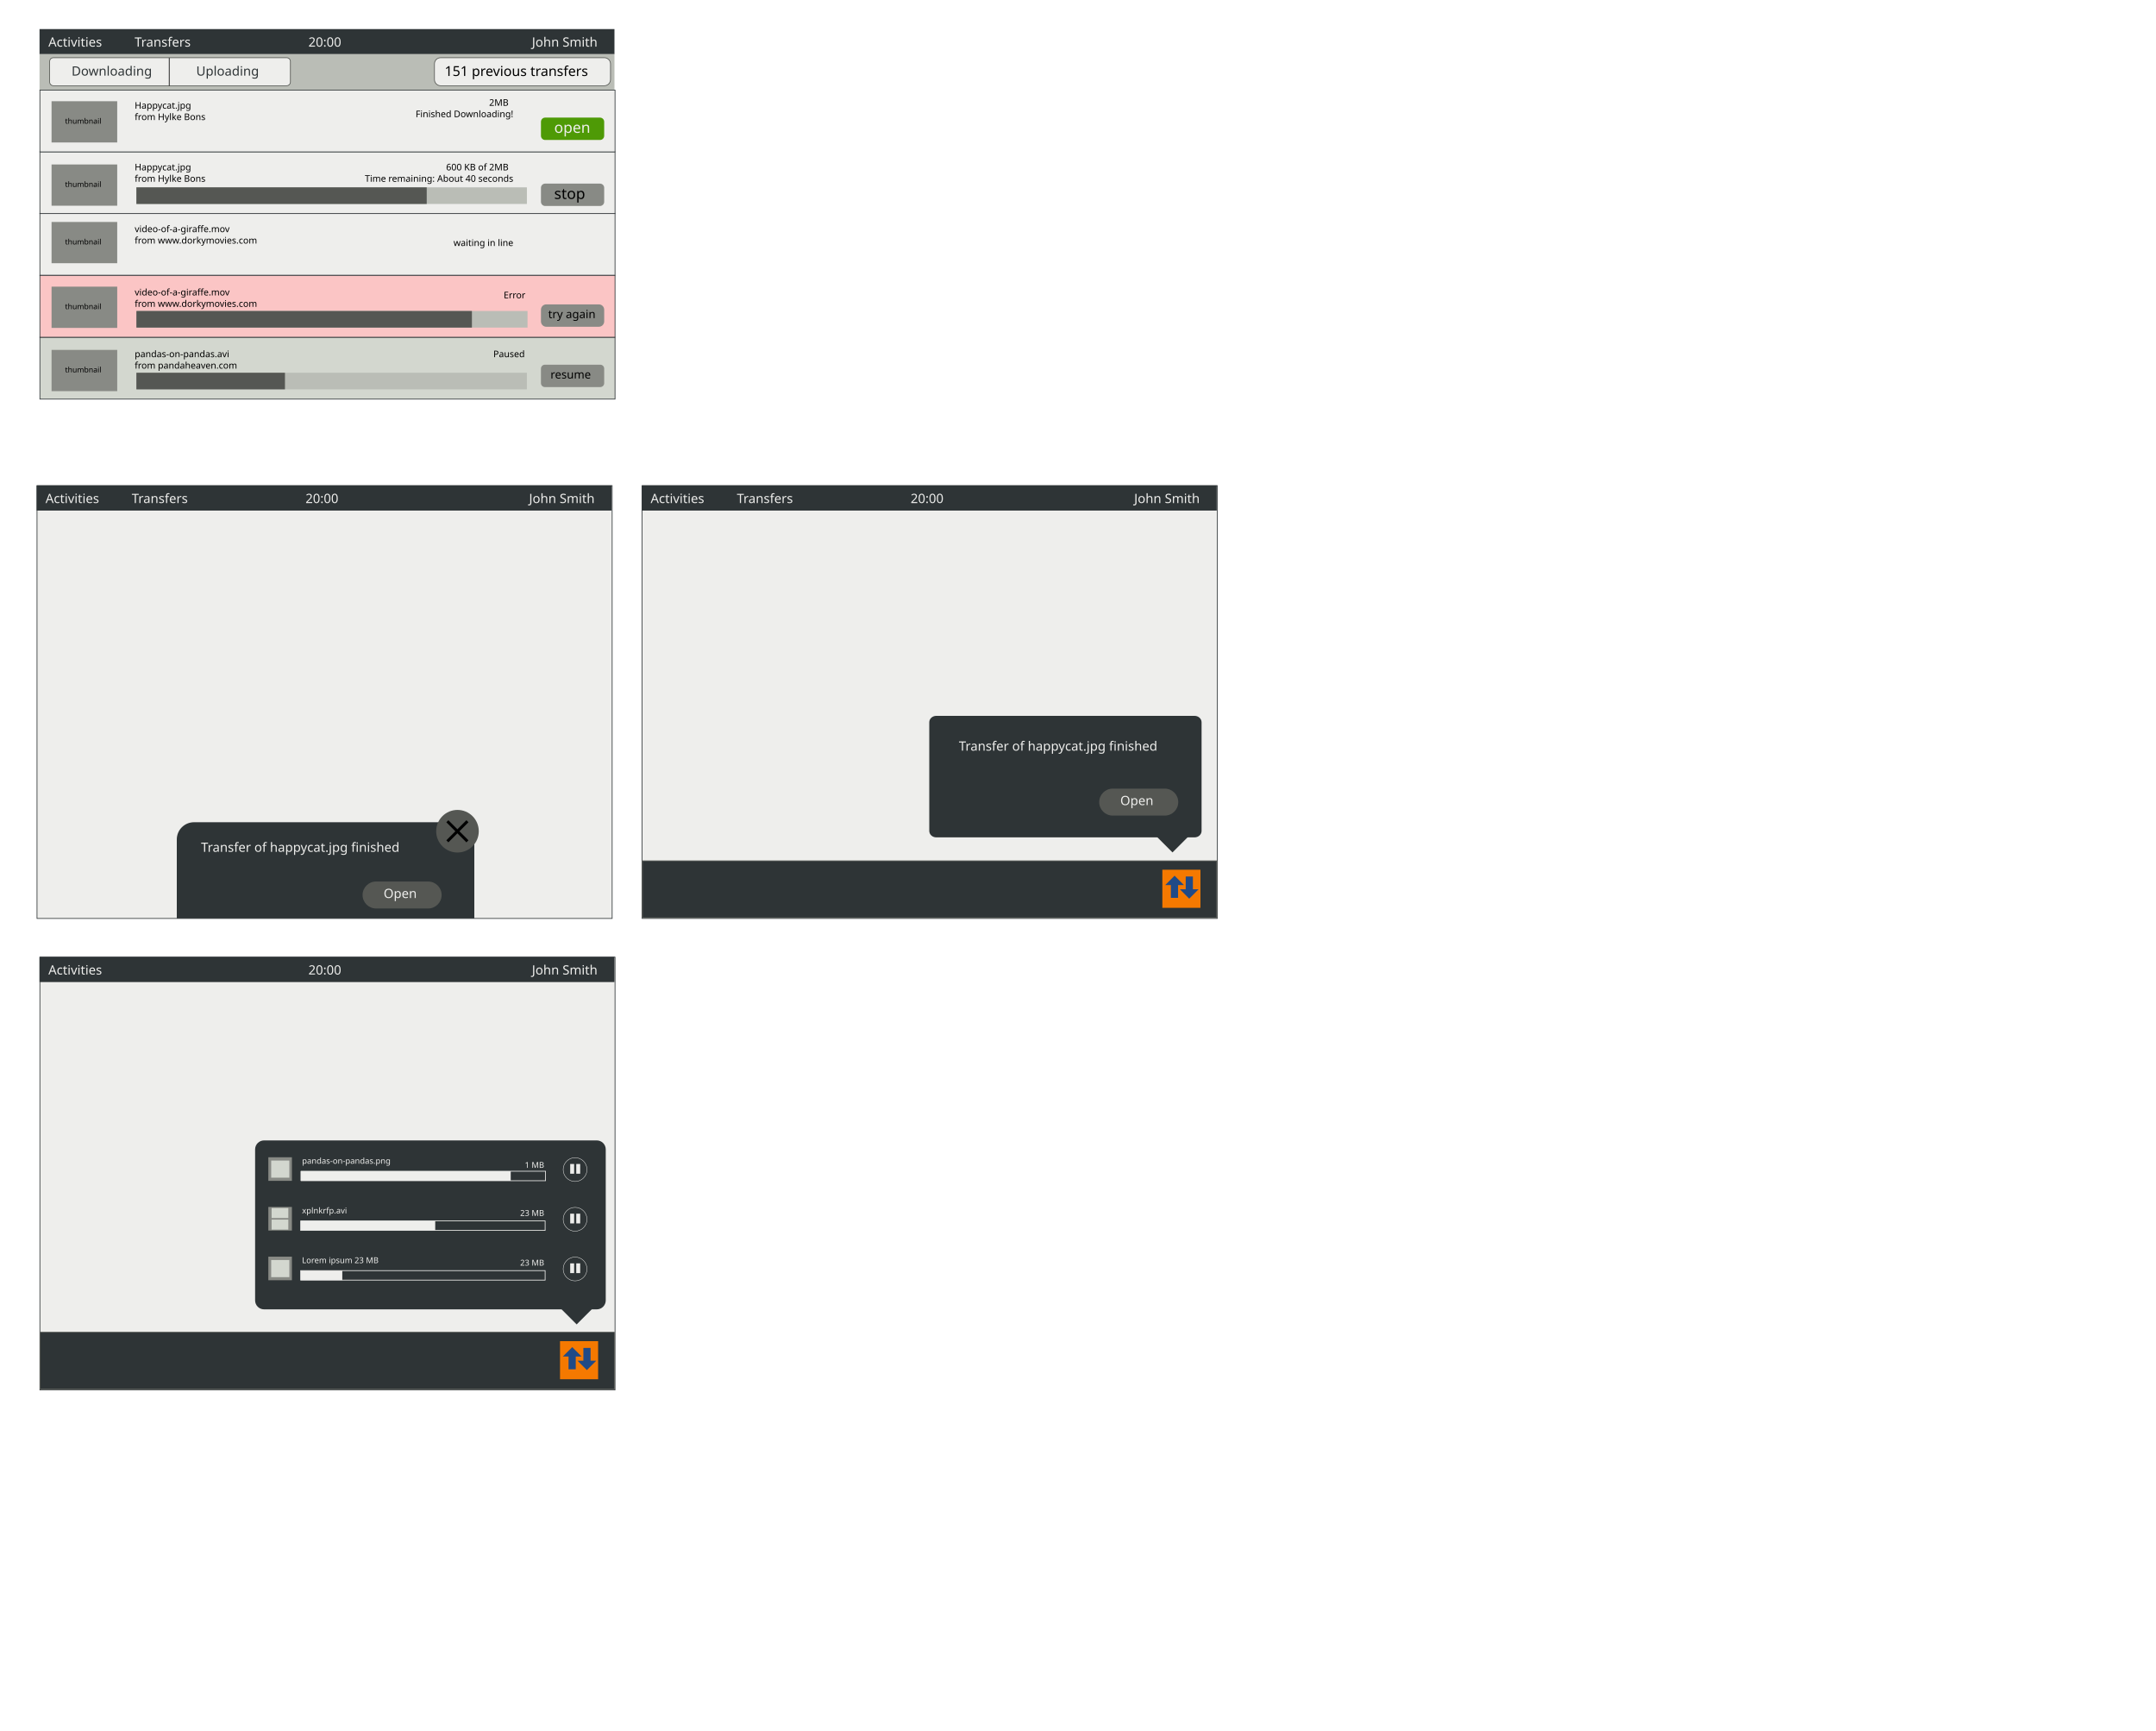
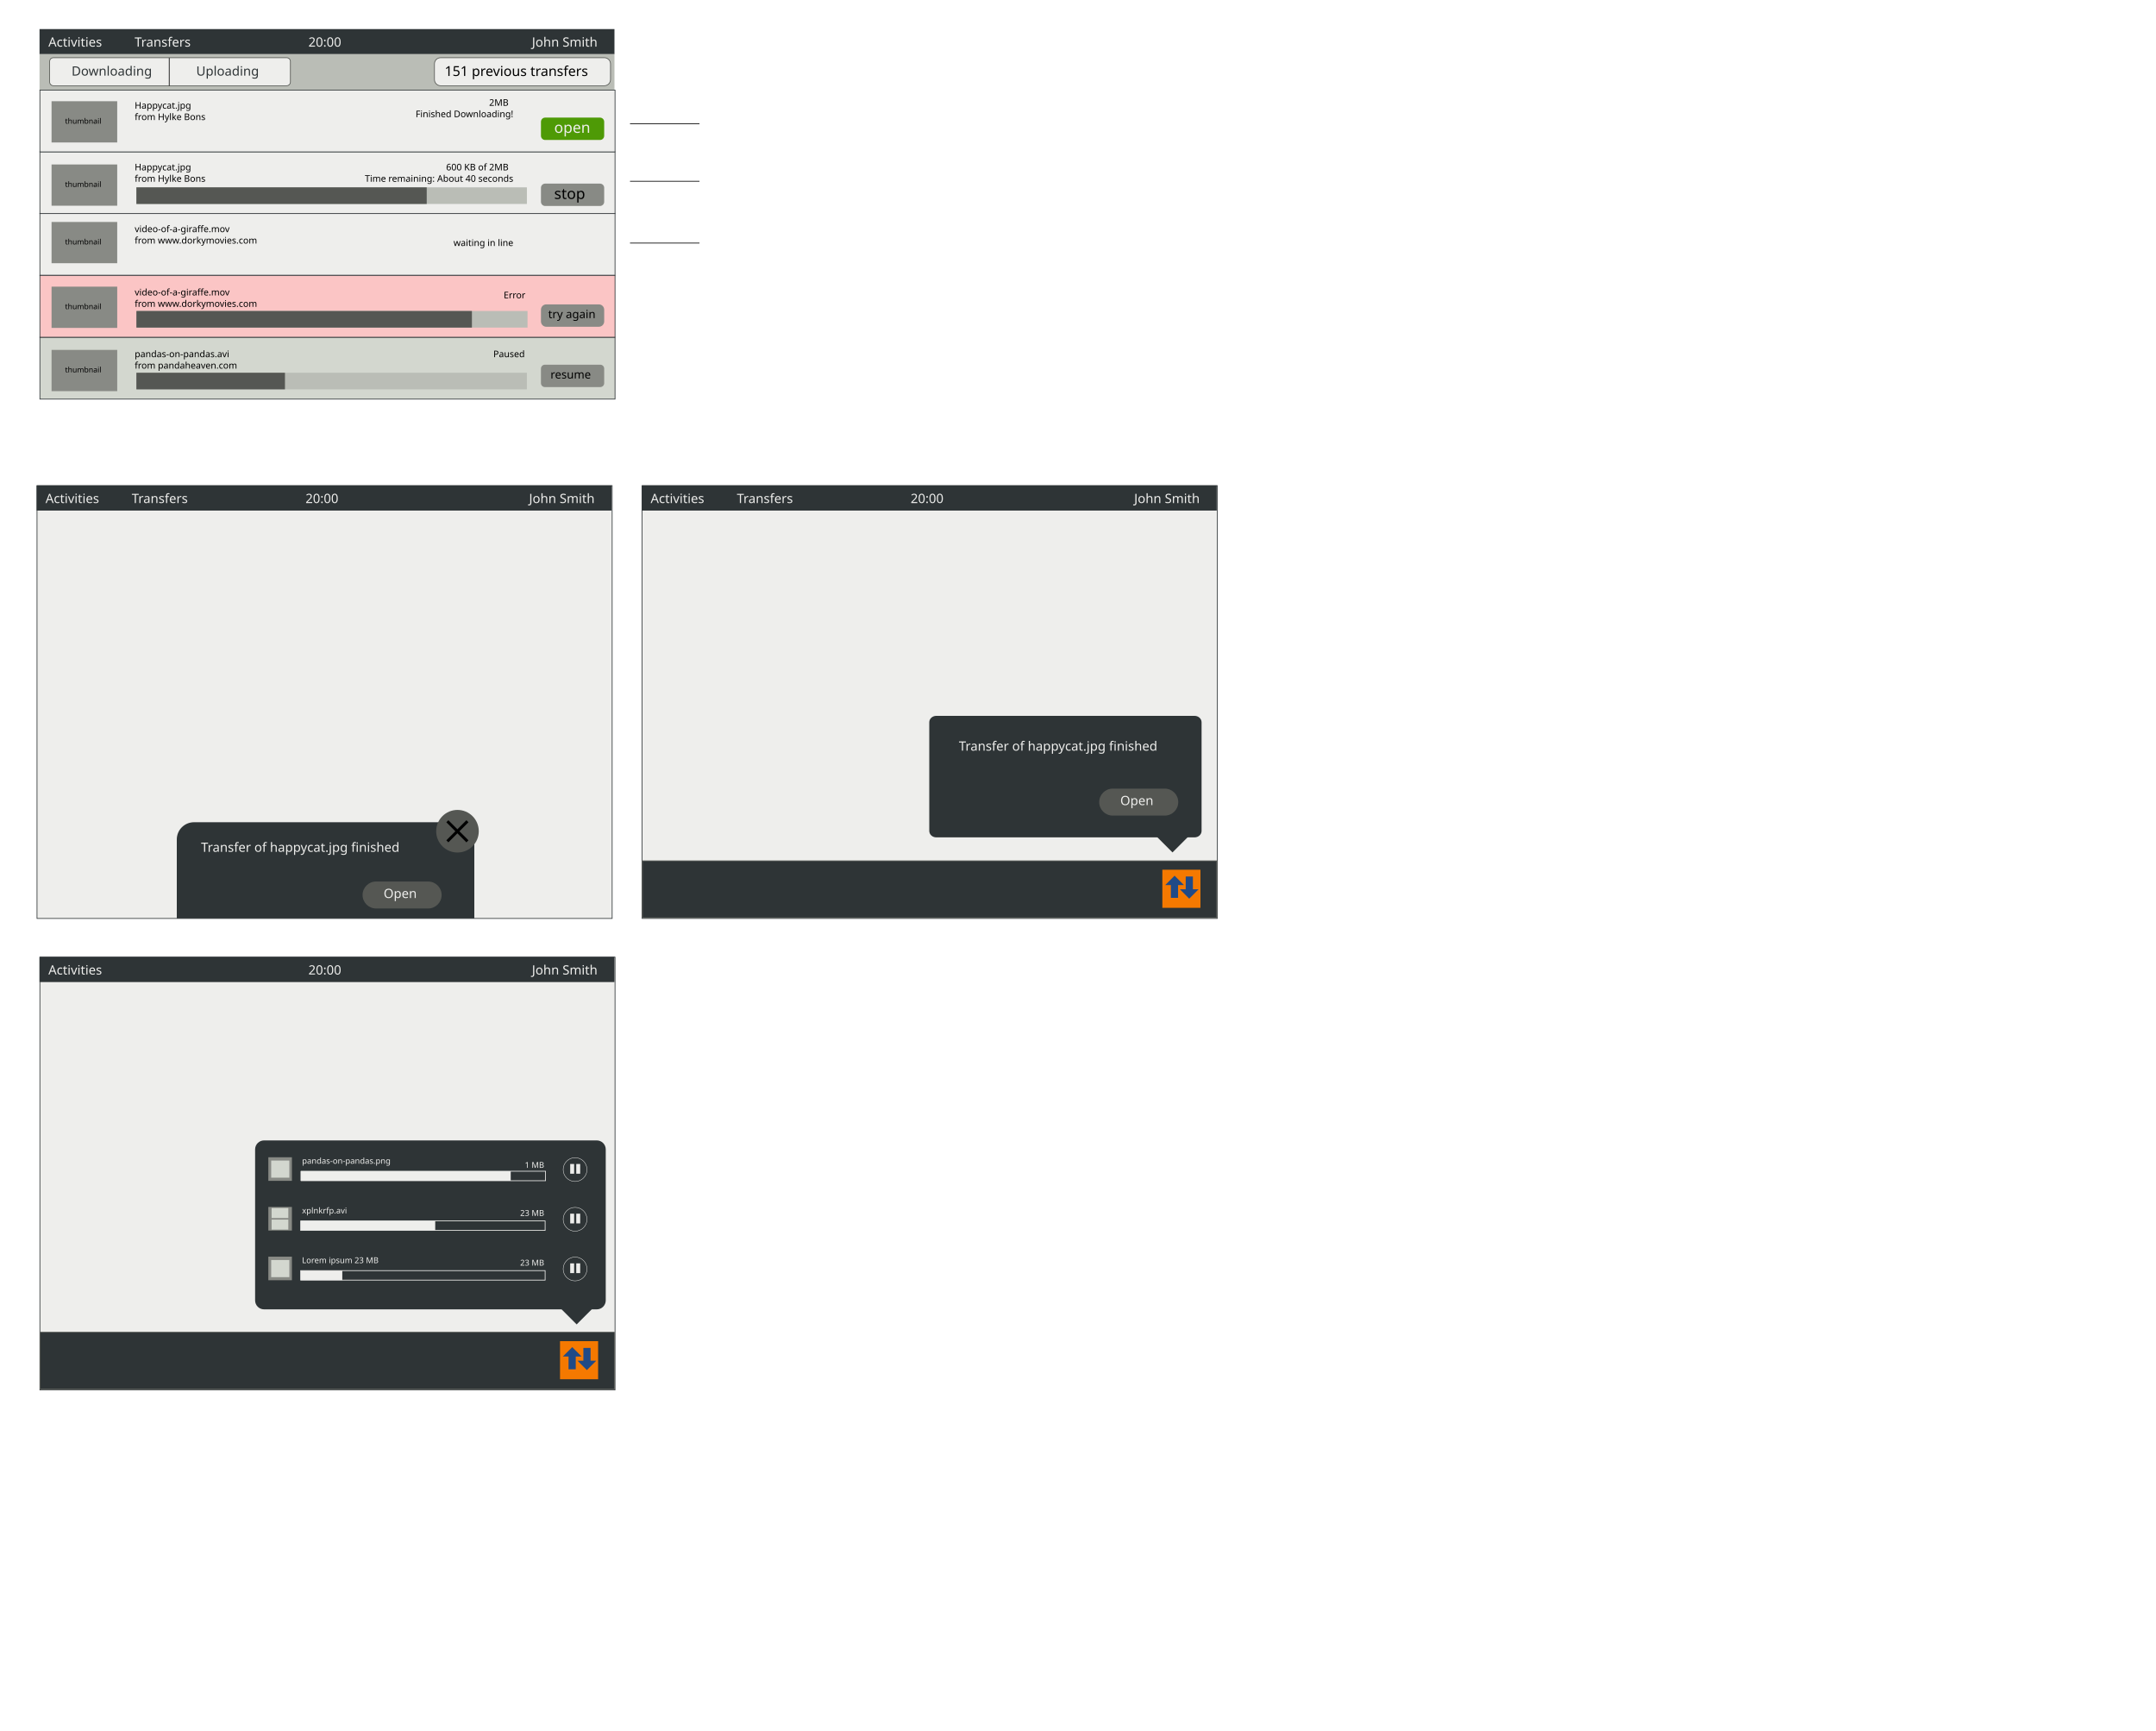
<svg xmlns="http://www.w3.org/2000/svg" width="3000" height="2408" id="svg2985" version="1.1">
  <defs id="defs2987" />
  <g id="layer1" transform="translate(0,1808)">
    <rect style="color:#000000;fill:#eeeeec;fill-opacity:1;fill-rule:nonzero;stroke:#2e3436;stroke-width:1;stroke-miterlimit:4;stroke-dasharray:none;marker:none;visibility:visible;display:inline;overflow:visible;enable-background:accumulate" id="rect3838-9-1" width="800.29" height="86.014" x="55.5" y="-1511.007" />
    <rect style="color:#000000;fill:#2e3436;fill-opacity:1;fill-rule:nonzero;stroke:none;stroke-width:3;marker:none;visibility:visible;display:inline;overflow:visible;enable-background:accumulate" id="rect2997-2" width="800" height="34.911" x="55" y="-1767.538" rx="0" ry="0" />
    <text xml:space="preserve" style="font-size:17.908px;font-style:normal;font-weight:normal;line-height:125%;letter-spacing:0px;word-spacing:0px;fill:#eeeeec;fill-opacity:1;stroke:none;font-family:Sans" x="67.323" y="-1743.122" id="text3769-3">
      <tspan id="tspan3771-9" x="67.323" y="-1743.122">Activities</tspan>
    </text>
    <text xml:space="preserve" style="font-size:17.908px;font-style:normal;font-weight:normal;line-height:125%;letter-spacing:0px;word-spacing:0px;fill:#eeeeec;fill-opacity:1;stroke:none;font-family:Sans" x="187.323" y="-1743.122" id="text3769-7-3">
      <tspan id="tspan3771-4-5" x="187.323" y="-1743.122">Transfers</tspan>
    </text>
    <text xml:space="preserve" style="font-size:17.908px;font-style:normal;font-weight:normal;line-height:125%;letter-spacing:0px;word-spacing:0px;fill:#eeeeec;fill-opacity:1;stroke:none;font-family:Sans" x="740.149" y="-1743.122" id="text3769-7-4-1">
      <tspan id="tspan3771-4-6-8" x="740.149" y="-1743.122">John Smith</tspan>
    </text>
    <text xml:space="preserve" style="font-size:17.908px;font-style:normal;font-weight:normal;line-height:125%;letter-spacing:0px;word-spacing:0px;fill:#eeeeec;fill-opacity:1;stroke:none;font-family:Sans" x="429.112" y="-1743.122" id="text3769-7-9-1">
      <tspan id="tspan3771-4-1-9" x="429.112" y="-1743.122">20:00</tspan>
    </text>
    <rect style="color:#000000;fill:#babdb6;fill-opacity:1;fill-rule:nonzero;stroke:none;stroke-width:3;marker:none;visibility:visible;display:inline;overflow:visible;enable-background:accumulate" id="rect3836-7" width="800" height="50" x="55" y="-1732.627" />
    <rect style="color:#000000;fill:#eeeeec;fill-opacity:1;fill-rule:nonzero;stroke:#2e3436;stroke-width:1;stroke-miterlimit:4;stroke-dasharray:none;marker:none;visibility:visible;display:inline;overflow:visible;enable-background:accumulate" id="rect3838-0" width="800.29" height="86.014" x="55.5" y="-1596.837" />
    <text xml:space="preserve" style="font-size:12.699px;font-style:normal;font-weight:normal;line-height:125%;letter-spacing:0px;word-spacing:0px;fill:#000000;fill-opacity:1;stroke:none;font-family:Sans" x="187.418" y="-1570.978" id="text3920-2">
      <tspan id="tspan3922-8" x="187.418" y="-1570.978">Happycat.jpg</tspan>
      <tspan x="187.418" y="-1555.105" id="tspan3254">from Hylke Bons</tspan>
    </text>
    <rect style="color:#000000;fill:#babdb6;fill-opacity:1;fill-rule:nonzero;stroke:none;stroke-width:1;marker:none;visibility:visible;display:inline;overflow:visible;enable-background:accumulate" id="rect3924-7" width="543.362" height="23.109" x="189.779" y="-1547.336" />
    <rect style="color:#000000;fill:#555753;fill-opacity:1;fill-rule:nonzero;stroke:none;stroke-width:1;marker:none;visibility:visible;display:inline;overflow:visible;enable-background:accumulate" id="rect3924-6-5" width="403.98" height="23.109" x="189.779" y="-1547.336" />
    <rect style="color:#000000;fill:#d3d7cf;fill-opacity:1;fill-rule:nonzero;stroke:#2e3436;stroke-width:1;stroke-miterlimit:4;stroke-dasharray:none;marker:none;visibility:visible;display:inline;overflow:visible;enable-background:accumulate" id="rect3838-5-9" width="800.29" height="86.014" x="55.5" y="-1338.715" />
    <rect style="color:#000000;fill:#babdb6;fill-opacity:1;fill-rule:nonzero;stroke:none;stroke-width:1;marker:none;visibility:visible;display:inline;overflow:visible;enable-background:accumulate" id="rect3924-3-6" width="543.362" height="23.109" x="189.779" y="-1289.384" />
    <rect style="color:#000000;fill:#555753;fill-opacity:1;fill-rule:nonzero;stroke:none;stroke-width:1;marker:none;visibility:visible;display:inline;overflow:visible;enable-background:accumulate" id="rect3924-6-6-9" width="206.736" height="23.109" x="189.779" y="-1289.384" />
    <rect style="color:#000000;fill:#fbc5c5;fill-opacity:1;fill-rule:nonzero;stroke:#2e3436;stroke-width:1;stroke-miterlimit:4;stroke-dasharray:none;marker:none;visibility:visible;display:inline;overflow:visible;enable-background:accumulate" id="rect3838-5-0-9" width="800.29" height="86.014" x="55.5" y="-1424.818" />
    <rect style="color:#000000;fill:#babdb6;fill-opacity:1;fill-rule:nonzero;stroke:none;stroke-width:1;marker:none;visibility:visible;display:inline;overflow:visible;enable-background:accumulate" id="rect3924-68-2-76" width="543.362" height="23.109" x="190.692" y="-1375.318" />
    <rect style="color:#000000;fill:#555753;fill-opacity:1;fill-rule:nonzero;stroke:none;stroke-width:1;marker:none;visibility:visible;display:inline;overflow:visible;enable-background:accumulate" id="rect3924-6-7-5-4" width="466.882" height="23.109" x="189.779" y="-1375.318" />
    <rect style="color:#000000;fill:#eeeeec;fill-opacity:1;fill-rule:nonzero;stroke:#2e3436;stroke-width:1;stroke-miterlimit:4;stroke-dasharray:none;marker:none;visibility:visible;display:inline;overflow:visible;enable-background:accumulate" id="rect3838-9-8-0" width="800.29" height="86.014" x="55.5" y="-1682.684" />
    <rect style="color:#000000;fill:#888a85;fill-opacity:1;fill-rule:nonzero;stroke:none;stroke-width:1;marker:none;visibility:visible;display:inline;overflow:visible;enable-background:accumulate" id="rect3900-4-0-9" width="91.363" height="57.391" x="71.739" y="-1667.17" />
    <rect style="color:#000000;fill:#eeeeec;fill-opacity:1;fill-rule:nonzero;stroke:#2e3436;stroke-width:1;stroke-miterlimit:4;stroke-dasharray:none;marker:none;visibility:visible;display:inline;overflow:visible;enable-background:accumulate" id="rect3838-5-0-0-5-5" width="800.29" height="602.201" x="893.5" y="-1132.329" />
    <rect style="color:#000000;fill:#2e3436;fill-opacity:1;fill-rule:nonzero;stroke:none;stroke-width:3;marker:none;visibility:visible;display:inline;overflow:visible;enable-background:accumulate" id="rect2997-3-9" width="800" height="34.911" x="893" y="-1132.538" rx="0" ry="0" />
    <text xml:space="preserve" style="font-size:17.908px;font-style:normal;font-weight:normal;line-height:125%;letter-spacing:0px;word-spacing:0px;fill:#eeeeec;fill-opacity:1;stroke:none;font-family:Sans" x="905.323" y="-1108.122" id="text3769-4-5">
      <tspan id="tspan3771-2-5" x="905.323" y="-1108.122">Activities</tspan>
    </text>
    <text xml:space="preserve" style="font-size:17.908px;font-style:normal;font-weight:normal;line-height:125%;letter-spacing:0px;word-spacing:0px;fill:#eeeeec;fill-opacity:1;stroke:none;font-family:Sans" x="1025.322" y="-1108.122" id="text3769-7-8-2">
      <tspan id="tspan3771-4-7-8" x="1025.322" y="-1108.122">Transfers</tspan>
    </text>
    <text xml:space="preserve" style="font-size:17.908px;font-style:normal;font-weight:normal;line-height:125%;letter-spacing:0px;word-spacing:0px;fill:#eeeeec;fill-opacity:1;stroke:none;font-family:Sans" x="1578.149" y="-1108.122" id="text3769-7-4-0-2">
      <tspan id="tspan3771-4-6-9-6" x="1578.149" y="-1108.122">John Smith</tspan>
    </text>
    <text xml:space="preserve" style="font-size:17.908px;font-style:normal;font-weight:normal;line-height:125%;letter-spacing:0px;word-spacing:0px;fill:#eeeeec;fill-opacity:1;stroke:none;font-family:Sans" x="1267.112" y="-1108.122" id="text3769-7-9-2-1">
      <tspan id="tspan3771-4-1-3-1" x="1267.112" y="-1108.122">20:00</tspan>
    </text>
    <rect style="color:#000000;fill:#eeeeec;fill-opacity:1;fill-rule:nonzero;stroke:#555753;stroke-width:1;stroke-linecap:round;stroke-linejoin:round;stroke-miterlimit:4;stroke-opacity:1;stroke-dasharray:none;stroke-dashoffset:0;marker:none;visibility:visible;display:inline;overflow:visible;enable-background:accumulate" id="rect5402" width="335" height="39" x="69.098" y="-1727.717" rx="5.212" ry="5.212" />
    <path style="fill:none;stroke:#000000;stroke-width:1px;stroke-linecap:butt;stroke-linejoin:miter;stroke-opacity:1" d="m 235.471,-1727.442 0,38.891" id="path5404" />
    <text xml:space="preserve" style="font-size:17.908px;font-style:normal;font-weight:normal;line-height:125%;letter-spacing:0px;word-spacing:0px;fill:#2e3436;fill-opacity:1;stroke:none;font-family:Sans" x="99.595" y="-1702.824" id="text3769-7-3-9">
      <tspan id="tspan3771-4-5-7" x="99.595" y="-1702.824">Downloading</tspan>
    </text>
    <text xml:space="preserve" style="font-size:17.908px;font-style:normal;font-weight:normal;line-height:125%;letter-spacing:0px;word-spacing:0px;fill:#2e3436;fill-opacity:1;stroke:none;font-family:Sans" x="273.03" y="-1702.824" id="text3769-7-3-9-8">
      <tspan id="tspan3771-4-5-7-2" x="273.03" y="-1702.824">Uploading</tspan>
    </text>
    <rect style="color:#000000;fill:#eeeeec;fill-opacity:1;fill-rule:nonzero;stroke:#2e3436;stroke-width:1;stroke-miterlimit:4;stroke-dasharray:none;marker:none;visibility:visible;display:inline;overflow:visible;enable-background:accumulate" id="rect3838-5-0-0-5-5-6" width="800.29" height="602.201" x="55.5" y="-476.329" />
    <rect style="color:#000000;fill:#2e3436;fill-opacity:1;fill-rule:nonzero;stroke:none;stroke-width:3;marker:none;visibility:visible;display:inline;overflow:visible;enable-background:accumulate" id="rect2997-3-9-9" width="800" height="34.911" x="55" y="-476.538" rx="0" ry="0" />
    <text xml:space="preserve" style="font-size:17.908px;font-style:normal;font-weight:normal;line-height:125%;letter-spacing:0px;word-spacing:0px;fill:#eeeeec;fill-opacity:1;stroke:none;font-family:Sans" x="67.323" y="-452.122" id="text3769-4-5-6">
      <tspan id="tspan3771-2-5-9" x="67.323" y="-452.122">Activities</tspan>
    </text>
    <text xml:space="preserve" style="font-size:17.908px;font-style:normal;font-weight:normal;line-height:125%;letter-spacing:0px;word-spacing:0px;fill:#eeeeec;fill-opacity:1;stroke:none;font-family:Sans" x="740.149" y="-452.122" id="text3769-7-4-0-2-1">
      <tspan id="tspan3771-4-6-9-6-7" x="740.149" y="-452.122">John Smith</tspan>
    </text>
    <text xml:space="preserve" style="font-size:17.908px;font-style:normal;font-weight:normal;line-height:125%;letter-spacing:0px;word-spacing:0px;fill:#eeeeec;fill-opacity:1;stroke:none;font-family:Sans" x="429.112" y="-452.122" id="text3769-7-9-2-1-8">
      <tspan id="tspan3771-4-1-3-1-0" x="429.112" y="-452.122">20:00</tspan>
    </text>
    <rect style="color:#000000;fill:#2e3436;fill-opacity:1;fill-rule:nonzero;stroke:#555753;stroke-width:1;stroke-linecap:round;stroke-linejoin:round;stroke-miterlimit:4;stroke-opacity:1;stroke-dasharray:none;stroke-dashoffset:0;marker:none;visibility:visible;display:inline;overflow:visible;enable-background:accumulate" id="rect5545" width="799.031" height="79.196" x="55.861" y="45.628" rx="0" ry="0" />
    <rect style="color:#000000;fill:#f57900;fill-opacity:1;fill-rule:nonzero;stroke:none;stroke-width:1;marker:none;visibility:visible;display:inline;overflow:visible;enable-background:accumulate" id="rect5547" width="53" height="53" x="779.25" y="58" />
    <path style="color:#000000;fill:#204a87;fill-opacity:1;fill-rule:nonzero;stroke:none;stroke-width:1;marker:none;visibility:visible;display:inline;overflow:visible;enable-background:accumulate" d="m 796.25,66.294 13.081,13.081 -26.163,0 z" id="rect5549" />
    <rect style="color:#000000;fill:#204a87;fill-opacity:1;fill-rule:nonzero;stroke:none;stroke-width:1;marker:none;visibility:visible;display:inline;overflow:visible;enable-background:accumulate" id="rect5552" width="10" height="19.625" x="791.125" y="77.5" />
    <path style="color:#000000;fill:#204a87;fill-opacity:1;fill-rule:nonzero;stroke:none;stroke-width:1;marker:none;visibility:visible;display:inline;overflow:visible;enable-background:accumulate" d="m 816.625,98.25 -13.081,-13.082 26.163,0 z" id="rect5549-3" />
    <rect style="color:#000000;fill:#204a87;fill-opacity:1;fill-rule:nonzero;stroke:none;stroke-width:1;marker:none;visibility:visible;display:inline;overflow:visible;enable-background:accumulate" id="rect5552-1" width="10" height="19.625" x="-821.75" y="-87.044" transform="scale(-1,-1)" />
    <rect style="color:#000000;fill:#2e3436;fill-opacity:1;fill-rule:nonzero;stroke:none;stroke-width:1;marker:none;visibility:visible;display:inline;overflow:visible;enable-background:accumulate" id="rect5577" width="487.904" height="235.056" x="354.968" y="-221.298" rx="12.479" ry="12.479" />
    <rect style="color:#000000;fill:#2e3436;fill-opacity:1;fill-rule:nonzero;stroke:none;stroke-width:1;marker:none;visibility:visible;display:inline;overflow:visible;enable-background:accumulate" id="rect5579" width="34.295" height="34.295" x="557.617" y="-577.133" transform="matrix(0.7071068,0.7071068,-0.7071068,0.7071068,0,0)" rx="0" ry="0" />
    <flowRoot xml:space="preserve" id="flowRoot5585" style="font-size:40px;font-style:normal;font-weight:normal;line-height:125%;letter-spacing:0px;word-spacing:0px;fill:#000000;fill-opacity:1;stroke:none;font-family:Sans" transform="matrix(0.6533564,0,0,0.6533564,1186.457,-1560.008)">
      <flowRegion id="flowRegion5587">
        <rect id="rect5589" width="584.07" height="380.423" x="861.256" y="722.257" />
      </flowRegion>
      <flowPara id="flowPara5591">When a transfer is done you'll get a notification to be able to act upon it.</flowPara>
    </flowRoot>
    <flowRoot xml:space="preserve" id="flowRoot5585-1" style="font-size:40px;font-style:normal;font-weight:normal;line-height:125%;letter-spacing:0px;word-spacing:0px;fill:#000000;fill-opacity:1;stroke:none;font-family:Sans" transform="matrix(0.6533564,0,0,0.6533564,338.5578,-906.6409)">
      <flowRegion id="flowRegion5587-7">
        <rect id="rect5589-6" width="772.385" height="728.914" x="861.256" y="722.257" />
      </flowRegion>
      <flowPara id="flowPara5591-2">If Transfers is closed during a running transfer, you'll get a icon in the message tray with the currently running transfers.</flowPara>
      <flowPara id="flowPara5785" />
      <flowPara id="flowPara5789">When all the transfers are done the tray icon should go away.</flowPara>
    </flowRoot>
    <rect style="color:#000000;fill:#888a85;fill-opacity:1;fill-rule:nonzero;stroke:none;stroke-width:1;marker:none;visibility:visible;display:inline;overflow:visible;enable-background:accumulate" id="rect3900-7-4-99-1" width="32.795" height="32.795" x="373.381" y="-197.854" />
    <text xml:space="preserve" style="font-size:11.326px;font-style:normal;font-weight:normal;line-height:125%;letter-spacing:0px;word-spacing:0px;fill:#eeeeec;fill-opacity:1;stroke:none;font-family:Sans" x="420.251" y="-188.851" id="text3920-0-2-8-2">
      <tspan id="tspan3922-2-0-89-8" x="420.251" y="-188.851">pandas-on-pandas.png</tspan>
    </text>
    <rect style="color:#000000;fill:#2e3436;fill-opacity:1;fill-rule:nonzero;stroke:#eeeeec;stroke-width:1;marker:none;visibility:visible;display:inline;overflow:visible;enable-background:accumulate" id="rect3924-68-2-76-1" width="340.111" height="13.205" x="418.982" y="-178.434" />
    <rect style="color:#000000;fill:#eeeeec;fill-opacity:1;fill-rule:nonzero;stroke:none;stroke-width:1;marker:none;visibility:visible;display:inline;overflow:visible;enable-background:accumulate" id="rect3924-6-7-5-4-9" width="292.239" height="13.205" x="418.411" y="-178.434" />
    <path style="color:#000000;fill:#2e3436;fill-opacity:1;fill-rule:nonzero;stroke:#eeeeec;stroke-width:1;marker:none;visibility:visible;display:inline;overflow:visible;enable-background:accumulate" id="path3944-0-3-7-4" d="m 778.663,128.378 c 0,16.109 -13.059,29.168 -29.168,29.168 -16.109,0 -29.168,-13.059 -29.168,-29.168 0,-16.109 13.059,-29.168 29.168,-29.168 16.109,0 29.168,13.059 29.168,29.168 z" transform="matrix(0.5681292,0,0,0.5681292,374.3947,-253.6551)" />
    <rect style="color:#000000;fill:#eeeeec;fill-opacity:1;fill-rule:nonzero;stroke:none;stroke-width:1;marker:none;visibility:visible;display:inline;overflow:visible;enable-background:accumulate" id="rect3946-67-0-3-6" width="5.466" height="13.551" x="793.412" y="-188.517" />
    <rect style="color:#000000;fill:#eeeeec;fill-opacity:1;fill-rule:nonzero;stroke:none;stroke-width:1;marker:none;visibility:visible;display:inline;overflow:visible;enable-background:accumulate" id="rect3946-6-0-4-1-0" width="5.466" height="13.551" x="801.838" y="-188.517" />
    <rect style="color:#000000;fill:#888a85;fill-opacity:1;fill-rule:nonzero;stroke:none;stroke-width:1;marker:none;visibility:visible;display:inline;overflow:visible;enable-background:accumulate" id="rect3900-4-0-9-8" width="32.795" height="32.795" x="373.381" y="-128.712" />
    <text xml:space="preserve" style="font-size:11.326px;font-style:normal;font-weight:normal;line-height:125%;letter-spacing:0px;word-spacing:0px;fill:#eeeeec;fill-opacity:1;stroke:none;font-family:Sans" x="420.251" y="-119.709" id="text3920-7-8-0-9">
      <tspan id="tspan3922-27-5-2-5" x="420.251" y="-119.709">xplnkrfp.avi</tspan>
    </text>
    <rect style="color:#000000;fill:#2e3436;fill-opacity:1;fill-rule:nonzero;stroke:#eeeeec;stroke-width:1;marker:none;visibility:visible;display:inline;overflow:visible;enable-background:accumulate" id="rect3924-3-9-8-6" width="340.111" height="13.205" x="418.411" y="-109.292" />
    <rect style="color:#000000;fill:#eeeeec;fill-opacity:1;fill-rule:nonzero;stroke:none;stroke-width:1;marker:none;visibility:visible;display:inline;overflow:visible;enable-background:accumulate" id="rect3924-6-6-5-6-3" width="187.184" height="13.205" x="418.411" y="-109.292" />
    <path style="color:#000000;fill:#2e3436;fill-opacity:1;fill-rule:nonzero;stroke:#eeeeec;stroke-width:1;marker:none;visibility:visible;display:inline;overflow:visible;enable-background:accumulate" id="path3944-4-9-7-4" d="m 778.663,128.378 c 0,16.109 -13.059,29.168 -29.168,29.168 -16.109,0 -29.168,-13.059 -29.168,-29.168 0,-16.109 13.059,-29.168 29.168,-29.168 16.109,0 29.168,13.059 29.168,29.168 z" transform="matrix(0.5681292,0,0,0.5681292,374.3947,-184.5126)" />
    <rect style="color:#000000;fill:#eeeeec;fill-opacity:1;fill-rule:nonzero;stroke:none;stroke-width:1;marker:none;visibility:visible;display:inline;overflow:visible;enable-background:accumulate" id="rect3946-3-1-3-3" width="5.466" height="13.551" x="793.412" y="-119.375" />
    <rect style="color:#000000;fill:#eeeeec;fill-opacity:1;fill-rule:nonzero;stroke:none;stroke-width:1;marker:none;visibility:visible;display:inline;overflow:visible;enable-background:accumulate" id="rect3946-6-7-8-9-5" width="5.466" height="13.551" x="801.838" y="-119.375" />
    <rect style="color:#000000;fill:#888a85;fill-opacity:1;fill-rule:nonzero;stroke:none;stroke-width:1;marker:none;visibility:visible;display:inline;overflow:visible;enable-background:accumulate" id="rect3900-7-4-9-4-5" width="32.795" height="32.795" x="373.381" y="-59.57" />
    <text xml:space="preserve" style="font-size:11.326px;font-style:normal;font-weight:normal;line-height:125%;letter-spacing:0px;word-spacing:0px;fill:#eeeeec;fill-opacity:1;stroke:none;font-family:Sans" x="420.251" y="-50.567" id="text3920-0-2-3-5-6">
      <tspan id="tspan3922-2-0-8-3-9" x="420.251" y="-50.567">Lorem ipsum 23 MB</tspan>
    </text>
    <rect style="color:#000000;fill:#2e3436;fill-opacity:1;fill-rule:nonzero;stroke:#eeeeec;stroke-width:1;marker:none;visibility:visible;display:inline;overflow:visible;enable-background:accumulate" id="rect3924-68-2-7-0-7" width="340.111" height="13.205" x="418.411" y="-40.149" />
    <rect style="color:#000000;fill:#eeeeec;fill-opacity:1;fill-rule:nonzero;stroke:none;stroke-width:1;marker:none;visibility:visible;display:inline;overflow:visible;enable-background:accumulate" id="rect3924-6-7-5-7-1-4" width="57.886" height="13.205" x="418.411" y="-40.149" />
    <path style="color:#000000;fill:#2e3436;fill-opacity:1;fill-rule:nonzero;stroke:#eeeeec;stroke-width:1;marker:none;visibility:visible;display:inline;overflow:visible;enable-background:accumulate" id="path3944-0-3-2-4-1" d="m 778.663,128.378 c 0,16.109 -13.059,29.168 -29.168,29.168 -16.109,0 -29.168,-13.059 -29.168,-29.168 0,-16.109 13.059,-29.168 29.168,-29.168 16.109,0 29.168,13.059 29.168,29.168 z" transform="matrix(0.5681292,0,0,0.5681292,374.3947,-115.3702)" />
    <rect style="color:#000000;fill:#eeeeec;fill-opacity:1;fill-rule:nonzero;stroke:none;stroke-width:1;marker:none;visibility:visible;display:inline;overflow:visible;enable-background:accumulate" id="rect3946-67-0-9-8-8" width="5.466" height="13.551" x="793.412" y="-50.232" />
    <rect style="color:#000000;fill:#eeeeec;fill-opacity:1;fill-rule:nonzero;stroke:none;stroke-width:1;marker:none;visibility:visible;display:inline;overflow:visible;enable-background:accumulate" id="rect3946-6-0-4-7-2-7" width="5.466" height="13.551" x="801.838" y="-50.232" />
    <text xml:space="preserve" style="font-size:11.326px;font-style:normal;font-weight:normal;line-height:125%;letter-spacing:0px;word-spacing:0px;fill:#eeeeec;fill-opacity:1;stroke:none;font-family:Sans" x="730.214" y="-183.129" id="text3920-5-5-5-6-5">
      <tspan id="tspan3922-0-2-1-9-8" x="730.214" y="-183.129">1 MB</tspan>
    </text>
    <text xml:space="preserve" style="font-size:11.326px;font-style:normal;font-weight:normal;line-height:125%;letter-spacing:0px;word-spacing:0px;fill:#eeeeec;fill-opacity:1;stroke:none;font-family:Sans" x="723.749" y="-116.272" id="text3920-5-5-7-9-6-6">
      <tspan id="tspan3922-0-2-5-6-5-6" x="723.749" y="-116.272">23 MB</tspan>
    </text>
    <text xml:space="preserve" style="font-size:11.326px;font-style:normal;font-weight:normal;line-height:125%;letter-spacing:0px;word-spacing:0px;fill:#eeeeec;fill-opacity:1;stroke:none;font-family:Sans" x="723.749" y="-47.13" id="text3920-5-5-7-9-9-2-6">
      <tspan id="tspan3922-0-2-5-6-7-0-0" x="723.749" y="-47.13">23 MB</tspan>
    </text>
    <rect style="color:#000000;fill:#d3d7cf;fill-opacity:1;fill-rule:nonzero;stroke:none;stroke-width:1;marker:none;visibility:visible;display:inline;overflow:visible;enable-background:accumulate" id="rect4308-6-9" width="25.254" height="23.839" x="377.351" y="-193.278" />
    <rect style="color:#000000;fill:#d3d7cf;fill-opacity:1;fill-rule:nonzero;stroke:none;stroke-width:1;marker:none;visibility:visible;display:inline;overflow:visible;enable-background:accumulate" id="rect4267-3-3-8" width="23.268" height="13.919" x="377.923" y="-127.238" />
    <rect style="color:#000000;fill:#d3d7cf;fill-opacity:1;fill-rule:nonzero;stroke:none;stroke-width:1;marker:none;visibility:visible;display:inline;overflow:visible;enable-background:accumulate" id="rect4267-2-1-6-2" width="23.268" height="13.919" x="377.923" y="-111.111" />
    <rect style="color:#000000;fill:#d3d7cf;fill-opacity:1;fill-rule:nonzero;stroke:none;stroke-width:1;marker:none;visibility:visible;display:inline;overflow:visible;enable-background:accumulate" id="rect4308-3-1-9" width="25.254" height="23.839" x="377.351" y="-54.89" />
    <rect style="color:#000000;fill:#eeeeec;fill-opacity:1;fill-rule:nonzero;stroke:#2e3436;stroke-width:1;stroke-miterlimit:4;stroke-dasharray:none;marker:none;visibility:visible;display:inline;overflow:visible;enable-background:accumulate" id="rect3838-5-0-0-5-5-1" width="800.29" height="602.201" x="51.5" y="-1132.329" />
    <rect style="color:#000000;fill:#2e3436;fill-opacity:1;fill-rule:nonzero;stroke:none;stroke-width:3;marker:none;visibility:visible;display:inline;overflow:visible;enable-background:accumulate" id="rect2997-3-9-0" width="800" height="34.911" x="51" y="-1132.538" rx="0" ry="0" />
    <text xml:space="preserve" style="font-size:17.908px;font-style:normal;font-weight:normal;line-height:125%;letter-spacing:0px;word-spacing:0px;fill:#eeeeec;fill-opacity:1;stroke:none;font-family:Sans" x="63.323" y="-1108.122" id="text3769-4-5-9">
      <tspan id="tspan3771-2-5-0" x="63.323" y="-1108.122">Activities</tspan>
    </text>
    <text xml:space="preserve" style="font-size:17.908px;font-style:normal;font-weight:normal;line-height:125%;letter-spacing:0px;word-spacing:0px;fill:#eeeeec;fill-opacity:1;stroke:none;font-family:Sans" x="183.323" y="-1108.122" id="text3769-7-8-2-4">
      <tspan id="tspan3771-4-7-8-2" x="183.323" y="-1108.122">Transfers</tspan>
    </text>
    <text xml:space="preserve" style="font-size:17.908px;font-style:normal;font-weight:normal;line-height:125%;letter-spacing:0px;word-spacing:0px;fill:#eeeeec;fill-opacity:1;stroke:none;font-family:Sans" x="736.149" y="-1108.122" id="text3769-7-4-0-2-8">
      <tspan id="tspan3771-4-6-9-6-3" x="736.149" y="-1108.122">John Smith</tspan>
    </text>
    <text xml:space="preserve" style="font-size:17.908px;font-style:normal;font-weight:normal;line-height:125%;letter-spacing:0px;word-spacing:0px;fill:#eeeeec;fill-opacity:1;stroke:none;font-family:Sans" x="425.112" y="-1108.122" id="text3769-7-9-2-1-0">
      <tspan id="tspan3771-4-1-3-1-8" x="425.112" y="-1108.122">20:00</tspan>
    </text>
    <path style="color:#000000;fill:#2e3436;fill-opacity:1;fill-rule:nonzero;stroke:none;stroke-width:1;marker:none;visibility:visible;display:inline;overflow:visible;enable-background:accumulate" d="m 270,-664 366,0 c 13.296,0 24,10.704 24,24 l 0,109.837 -414,0 L 246,-640 c 0,-13.296 10.704,-24 24,-24 z" id="rect5001-8-3" />
    <path style="color:#000000;fill:#555753;fill-opacity:1;fill-rule:nonzero;stroke:none;stroke-width:1;marker:none;visibility:visible;display:inline;overflow:visible;enable-background:accumulate" id="path5003-5-6" d="m 684,1171 c 0,19.882 -16.118,36 -36,36 -19.882,0 -36,-16.118 -36,-36 0,-19.882 16.118,-36 36,-36 19.882,0 36,16.118 36,36 z" transform="matrix(0.8232233,0,0,0.8232233,103.1163,-1615.49)" />
    <path style="fill:none;stroke:#000000;stroke-width:4;stroke-linecap:butt;stroke-linejoin:miter;stroke-miterlimit:4;stroke-opacity:1;stroke-dasharray:none" d="m 622.486,-665.368 27.931,27.931" id="path5005-7-8" />
    <path style="fill:none;stroke:#000000;stroke-width:4;stroke-linecap:butt;stroke-linejoin:miter;stroke-miterlimit:4;stroke-opacity:1;stroke-dasharray:none" d="m 650.417,-665.368 -27.931,27.931" id="path5005-8-9-3" />
    <rect style="color:#000000;fill:#555753;fill-opacity:1;fill-rule:nonzero;stroke:none;stroke-width:4;marker:none;visibility:visible;display:inline;overflow:visible;enable-background:accumulate" id="rect5026-5-0" width="110" height="37.5" x="504.5" y="-581.5" rx="18.75" ry="18.75" />
    <text xml:space="preserve" style="font-size:17.908px;font-style:normal;font-weight:normal;line-height:125%;letter-spacing:0px;word-spacing:0px;fill:#eeeeec;fill-opacity:1;stroke:none;font-family:Sans" x="279.754" y="-622.824" id="text3769-7-8-1-3-0">
      <tspan id="tspan3771-4-7-5-5-3" x="279.754" y="-622.824">Transfer of happycat.jpg finished</tspan>
    </text>
    <text xml:space="preserve" style="font-size:17.908px;font-style:normal;font-weight:normal;line-height:125%;letter-spacing:0px;word-spacing:0px;fill:#eeeeec;fill-opacity:1;stroke:none;font-family:Sans" x="533.777" y="-558.559" id="text3769-7-8-1-0-6-6">
      <tspan id="tspan3771-4-7-5-0-1-4" x="533.777" y="-558.559">Open</tspan>
    </text>
    <rect style="color:#000000;fill:#2e3436;fill-opacity:1;fill-rule:nonzero;stroke:#555753;stroke-width:1;stroke-linecap:round;stroke-linejoin:round;stroke-miterlimit:4;stroke-opacity:1;stroke-dasharray:none;stroke-dashoffset:0;marker:none;visibility:visible;display:inline;overflow:visible;enable-background:accumulate" id="rect5545-7" width="799.031" height="79.196" x="893.985" y="-610.28" rx="0" ry="0" />
    <rect style="color:#000000;fill:#f57900;fill-opacity:1;fill-rule:nonzero;stroke:none;stroke-width:1;marker:none;visibility:visible;display:inline;overflow:visible;enable-background:accumulate" id="rect5547-7" width="53" height="53" x="1617.373" y="-597.908" />
    <path style="color:#000000;fill:#204a87;fill-opacity:1;fill-rule:nonzero;stroke:none;stroke-width:1;marker:none;visibility:visible;display:inline;overflow:visible;enable-background:accumulate" d="m 1634.373,-589.615 13.082,13.082 -26.163,0 z" id="rect5549-5" />
    <rect style="color:#000000;fill:#204a87;fill-opacity:1;fill-rule:nonzero;stroke:none;stroke-width:1;marker:none;visibility:visible;display:inline;overflow:visible;enable-background:accumulate" id="rect5552-5" width="10" height="19.625" x="1629.248" y="-578.408" />
    <path style="color:#000000;fill:#204a87;fill-opacity:1;fill-rule:nonzero;stroke:none;stroke-width:1;marker:none;visibility:visible;display:inline;overflow:visible;enable-background:accumulate" d="m 1654.748,-557.658 -13.082,-13.082 26.163,0 z" id="rect5549-3-6" />
    <rect style="color:#000000;fill:#204a87;fill-opacity:1;fill-rule:nonzero;stroke:none;stroke-width:1;marker:none;visibility:visible;display:inline;overflow:visible;enable-background:accumulate" id="rect5552-1-5" width="10" height="19.625" x="-1659.873" y="568.865" transform="scale(-1,-1)" />
    <rect style="color:#000000;fill:#2e3436;fill-opacity:1;fill-rule:nonzero;stroke:none;stroke-width:1;marker:none;visibility:visible;display:inline;overflow:visible;enable-background:accumulate" id="rect5577-4" width="378.904" height="169.056" x="1293.048" y="-811.999" rx="9.691" ry="8.975" />
    <rect style="color:#000000;fill:#2e3436;fill-opacity:1;fill-rule:nonzero;stroke:none;stroke-width:1;marker:none;visibility:visible;display:inline;overflow:visible;enable-background:accumulate" id="rect5579-5" width="34.295" height="34.295" x="679.508" y="-1627.74" transform="matrix(0.7071068,0.7071068,-0.7071068,0.7071068,0,0)" rx="0" ry="0" />
    <text xml:space="preserve" style="font-size:17.908px;font-style:normal;font-weight:normal;line-height:125%;letter-spacing:0px;word-spacing:0px;fill:#eeeeec;fill-opacity:1;stroke:none;font-family:Sans" x="1334.281" y="-763.609" id="text3769-7-8-1-3-0-1">
      <tspan id="tspan3771-4-7-5-5-3-1" x="1334.281" y="-763.609">Transfer of happycat.jpg finished</tspan>
    </text>
    <rect style="color:#000000;fill:#555753;fill-opacity:1;fill-rule:nonzero;stroke:none;stroke-width:4;marker:none;visibility:visible;display:inline;overflow:visible;enable-background:accumulate" id="rect5026-5-0-8" width="110" height="37.5" x="1529.5" y="-710.75" rx="18.75" ry="18.75" />
    <text xml:space="preserve" style="font-size:17.908px;font-style:normal;font-weight:normal;line-height:125%;letter-spacing:0px;word-spacing:0px;fill:#eeeeec;fill-opacity:1;stroke:none;font-family:Sans" x="1558.777" y="-687.809" id="text3769-7-8-1-0-6-6-6">
      <tspan id="tspan3771-4-7-5-0-1-4-37" x="1558.777" y="-687.809">Open</tspan>
    </text>
    <rect style="color:#000000;fill:#888a85;fill-opacity:1;fill-rule:nonzero;stroke:none;stroke-width:3;marker:none;visibility:visible;display:inline;overflow:visible;enable-background:accumulate" id="rect3256" width="87.997" height="31.137" x="752.715" y="-1552.548" rx="5.859" ry="5.859" />
    <text xml:space="preserve" style="font-size:12.699px;font-style:normal;font-weight:normal;line-height:125%;letter-spacing:0px;word-spacing:0px;fill:#000000;fill-opacity:1;stroke:none;font-family:Sans" x="730.757" y="-1570.978" id="text3920-2-5">
      <tspan x="730.757" y="-1570.978" id="tspan3254-8" style="text-align:end;text-anchor:end">600 KB of 2MB</tspan>
      <tspan x="730.757" y="-1555.105" id="tspan3556" style="text-align:end;text-anchor:end">Time remaining: About 40 seconds</tspan>
    </text>
    <text xml:space="preserve" style="font-size:12.699px;font-style:normal;font-weight:normal;line-height:125%;letter-spacing:0px;word-spacing:0px;fill:#000000;fill-opacity:1;stroke:none;font-family:Sans" x="187.418" y="-1484.978" id="text3920-2-53">
      <tspan id="tspan3922-8-9" x="187.418" y="-1484.978">video-of-a-giraffe.mov</tspan>
      <tspan x="187.418" y="-1469.105" id="tspan3254-2">from www.dorkymovies.com</tspan>
    </text>
    <text xml:space="preserve" style="font-size:12.699px;font-style:normal;font-weight:normal;line-height:125%;letter-spacing:0px;word-spacing:0px;fill:#000000;fill-opacity:1;stroke:none;font-family:Sans" x="187.418" y="-1311.012" id="text3920-2-0">
      <tspan id="tspan3922-8-7" x="187.418" y="-1311.012">pandas-on-pandas.avi</tspan>
      <tspan x="187.418" y="-1295.138" id="tspan3254-0">from pandaheaven.com</tspan>
    </text>
    <text xml:space="preserve" style="font-size:12.699px;font-style:normal;font-weight:normal;line-height:125%;letter-spacing:0px;word-spacing:0px;fill:#000000;fill-opacity:1;stroke:none;font-family:Sans" x="686.471" y="-1311.012" id="text3920-2-5-01">
      <tspan x="686.471" y="-1311.012" id="tspan3254-8-3">Paused</tspan>
    </text>
    <text xml:space="preserve" style="font-size:12.699px;font-style:normal;font-weight:normal;line-height:125%;letter-spacing:0px;word-spacing:0px;fill:#000000;fill-opacity:1;stroke:none;font-family:Sans" x="187.418" y="-1396.945" id="text3920-2-53-9">
      <tspan id="tspan3922-8-9-9" x="187.418" y="-1396.945">video-of-a-giraffe.mov</tspan>
      <tspan x="187.418" y="-1381.071" id="tspan3254-2-3">from www.dorkymovies.com</tspan>
    </text>
    <text xml:space="preserve" style="font-size:12.699px;font-style:normal;font-weight:normal;line-height:125%;letter-spacing:0px;word-spacing:0px;fill:#000000;fill-opacity:1;stroke:none;font-family:Sans" x="700.853" y="-1392.945" id="text3920-2-5-0-8">
      <tspan x="700.853" y="-1392.945" id="tspan3254-8-8-2">Error</tspan>
    </text>
    <rect style="color:#000000;fill:#888a85;fill-opacity:1;fill-rule:nonzero;stroke:none;stroke-width:3;marker:none;visibility:visible;display:inline;overflow:visible;enable-background:accumulate" id="rect3256-6-5" width="87.997" height="31.137" x="752.715" y="-1300.581" rx="5.468" ry="5.468" />
    <rect style="color:#000000;fill:#888a85;fill-opacity:1;fill-rule:nonzero;stroke:none;stroke-width:3;marker:none;visibility:visible;display:inline;overflow:visible;enable-background:accumulate" id="rect3256-6-5-6" width="87.997" height="31.137" x="752.715" y="-1384.514" rx="7.421" ry="7.421" />
    <rect style="color:#000000;fill:#4e9a06;fill-opacity:1;fill-rule:nonzero;stroke:none;stroke-width:3;marker:none;visibility:visible;display:inline;overflow:visible;enable-background:accumulate" id="rect3256-6-5-6-6" width="87.997" height="31.137" x="752.715" y="-1644.38" rx="5.859" ry="5.859" />
    <text xml:space="preserve" style="font-size:20.956px;font-style:normal;font-weight:normal;line-height:125%;letter-spacing:0px;word-spacing:0px;fill:#eeeeec;fill-opacity:1;stroke:none;font-family:Sans" x="771.12" y="-1623.17" id="text3258-9-6-0-1">
      <tspan id="tspan3260-2-7-8-1" x="771.12" y="-1623.17">open</tspan>
    </text>
    <text xml:space="preserve" style="font-size:12.699px;font-style:normal;font-weight:normal;line-height:125%;letter-spacing:0px;word-spacing:0px;fill:#000000;fill-opacity:1;stroke:none;font-family:Sans" x="187.418" y="-1656.811" id="text3920-2-0-2">
      <tspan id="tspan3922-8-7-6" x="187.418" y="-1656.811">Happycat.jpg</tspan>
      <tspan x="187.418" y="-1640.937" id="tspan3254-0-3">from Hylke Bons</tspan>
    </text>
    <text xml:space="preserve" style="font-size:12.699px;font-style:normal;font-weight:normal;line-height:125%;letter-spacing:0px;word-spacing:0px;fill:#000000;fill-opacity:1;stroke:none;font-family:Sans" x="730.757" y="-1660.811" id="text3920-2-5-06">
      <tspan x="730.757" y="-1660.811" id="tspan3254-8-4" style="text-align:end;text-anchor:end">2MB</tspan>
      <tspan x="730.757" y="-1644.937" id="tspan3556-2" style="text-align:end;text-anchor:end">Finished Downloading!</tspan>
    </text>
    <text xml:space="preserve" style="font-size:12.699px;font-style:normal;font-weight:normal;line-height:125%;letter-spacing:0px;word-spacing:0px;fill:#000000;fill-opacity:1;stroke:none;font-family:Sans" x="730.757" y="-1481.597" id="text3920-2-5-1">
      <tspan x="730.757" y="-1481.597" id="tspan3254-8-1" style="text-align:end;text-anchor:end" />
      <tspan x="730.757" y="-1465.724" id="tspan3556-1" style="text-align:end;text-anchor:end">waiting in line</tspan>
    </text>
    <text xml:space="preserve" style="font-size:15.841px;font-style:normal;font-weight:normal;line-height:125%;letter-spacing:0px;word-spacing:0px;fill:#000000;fill-opacity:1;stroke:none;font-family:Sans" x="762.818" y="-1365.345" id="text3258-9-6-5">
      <tspan id="tspan3260-2-7-5" x="762.818" y="-1365.345">try again</tspan>
    </text>
    <rect style="color:#000000;fill:#eeeeec;fill-opacity:1;fill-rule:nonzero;stroke:#555753;stroke-width:1;stroke-linecap:round;stroke-linejoin:round;stroke-miterlimit:4;stroke-opacity:1;stroke-dasharray:none;stroke-dashoffset:0;marker:none;visibility:visible;display:inline;overflow:visible;enable-background:accumulate" id="rect5402-8" width="244.972" height="39" x="604.528" y="-1727.717" rx="8.596" ry="8.596" />
    <text xml:space="preserve" style="font-size:19.058px;font-style:normal;font-weight:normal;line-height:125%;letter-spacing:0px;word-spacing:0px;fill:#000000;fill-opacity:1;stroke:none;font-family:Sans" x="618.75" y="-1702.301" id="text3920-2-0-2-4-9">
      <tspan x="618.75" y="-1702.301" id="tspan3254-0-3-1-0">151 previous transfers</tspan>
    </text>
    <text xml:space="preserve" style="font-size:20.956px;font-style:normal;font-weight:normal;line-height:125%;letter-spacing:0px;word-spacing:0px;fill:#000000;fill-opacity:1;stroke:none;font-family:Sans" x="771.12" y="-1531.17" id="text3258-9-6-0-1-7">
      <tspan id="tspan3260-2-7-8-1-0" x="771.12" y="-1531.17">stop</tspan>
    </text>
    <text xml:space="preserve" style="font-size:15.841px;font-style:normal;font-weight:normal;line-height:125%;letter-spacing:0px;word-spacing:0px;fill:#000000;fill-opacity:1;stroke:none;font-family:Sans" x="765.943" y="-1281.345" id="text3258-9-6-5-7">
      <tspan id="tspan3260-2-7-5-1" x="765.943" y="-1281.345">resume</tspan>
    </text>
    <text xml:space="preserve" style="font-size:10.423px;font-style:normal;font-weight:normal;line-height:125%;letter-spacing:0px;word-spacing:0px;fill:#000000;fill-opacity:1;stroke:none;font-family:Sans" x="90.557" y="-1635.907" id="text4084">
      <tspan id="tspan4086" x="90.557" y="-1635.907">thumbnail</tspan>
    </text>
    <rect style="color:#000000;fill:#888a85;fill-opacity:1;fill-rule:nonzero;stroke:none;stroke-width:1;marker:none;visibility:visible;display:inline;overflow:visible;enable-background:accumulate" id="rect3900-4-0-9-1" width="91.363" height="57.391" x="71.739" y="-1579.17" />
    <text xml:space="preserve" style="font-size:10.423px;font-style:normal;font-weight:normal;line-height:125%;letter-spacing:0px;word-spacing:0px;fill:#000000;fill-opacity:1;stroke:none;font-family:Sans" x="90.557" y="-1547.907" id="text4084-4">
      <tspan id="tspan4086-5" x="90.557" y="-1547.907">thumbnail</tspan>
    </text>
    <rect style="color:#000000;fill:#888a85;fill-opacity:1;fill-rule:nonzero;stroke:none;stroke-width:1;marker:none;visibility:visible;display:inline;overflow:visible;enable-background:accumulate" id="rect3900-4-0-9-1-2" width="91.363" height="57.391" x="71.739" y="-1499.17" />
    <text xml:space="preserve" style="font-size:10.423px;font-style:normal;font-weight:normal;line-height:125%;letter-spacing:0px;word-spacing:0px;fill:#000000;fill-opacity:1;stroke:none;font-family:Sans" x="90.557" y="-1467.907" id="text4084-4-3">
      <tspan id="tspan4086-5-0" x="90.557" y="-1467.907">thumbnail</tspan>
    </text>
    <rect style="color:#000000;fill:#888a85;fill-opacity:1;fill-rule:nonzero;stroke:none;stroke-width:1;marker:none;visibility:visible;display:inline;overflow:visible;enable-background:accumulate" id="rect3900-4-0-9-1-2-5" width="91.363" height="57.391" x="71.739" y="-1409.17" />
    <text xml:space="preserve" style="font-size:10.423px;font-style:normal;font-weight:normal;line-height:125%;letter-spacing:0px;word-spacing:0px;fill:#000000;fill-opacity:1;stroke:none;font-family:Sans" x="90.557" y="-1377.907" id="text4084-4-3-0">
      <tspan id="tspan4086-5-0-6" x="90.557" y="-1377.907">thumbnail</tspan>
    </text>
    <rect style="color:#000000;fill:#888a85;fill-opacity:1;fill-rule:nonzero;stroke:none;stroke-width:1;marker:none;visibility:visible;display:inline;overflow:visible;enable-background:accumulate" id="rect3900-4-0-9-1-2-5-5" width="91.363" height="57.391" x="71.739" y="-1321.17" />
    <text xml:space="preserve" style="font-size:10.423px;font-style:normal;font-weight:normal;line-height:125%;letter-spacing:0px;word-spacing:0px;fill:#000000;fill-opacity:1;stroke:none;font-family:Sans" x="90.557" y="-1289.907" id="text4084-4-3-0-8">
      <tspan id="tspan4086-5-0-6-1" x="90.557" y="-1289.907">thumbnail</tspan>
    </text>
+     <path style="fill:none;stroke:#000000;stroke-width:1px;stroke-linecap:butt;stroke-linejoin:miter;stroke-opacity:1" d="m 876.64,-1469.798 96.668,0" id="path4184" />
+     <flowRoot xml:space="preserve" id="flowRoot4186" style="font-size:40px;font-style:normal;font-weight:normal;line-height:125%;letter-spacing:0px;word-spacing:0px;fill:#000000;fill-opacity:1;stroke:none;font-family:Sans" transform="translate(33.14328,-1800.267)">
+       <flowRegion id="flowRegion4188">
+         <rect id="rect4190" width="283.375" height="62.972" x="953.974" y="306.716" />
+       </flowRegion>
+       <flowPara id="flowPara4192" style="font-size:12px">This guy is waiting in line. If he's a small file a longer running file will get him pass through, based on some negotiation.</flowPara>
+     </flowRoot>
+     <path style="fill:none;stroke:#000000;stroke-width:1px;stroke-linecap:butt;stroke-linejoin:miter;stroke-opacity:1" d="m 876.64,-1635.798 96.668,0" id="path4184-4" />
+     <flowRoot xml:space="preserve" id="flowRoot4186-7" style="font-size:40px;font-style:normal;font-weight:normal;line-height:125%;letter-spacing:0px;word-spacing:0px;fill:#000000;fill-opacity:1;stroke:none;font-family:Sans" transform="translate(33.14329,-1966.267)">
+       <flowRegion id="flowRegion4188-8">
+         <rect id="rect4190-3" width="283.375" height="62.972" x="953.974" y="306.716" />
+       </flowRegion>
+       <flowPara id="flowPara4192-5" style="font-size:12px">This guy is waiting in line. If he's a small file a longer running file will get him pass through, based on some negotiation.</flowPara>
+     </flowRoot>
+     <path style="fill:none;stroke:#000000;stroke-width:1px;stroke-linecap:butt;stroke-linejoin:miter;stroke-opacity:1" d="m 876.64,-1555.798 96.668,0" id="path4184-4-9" />
+     <flowRoot xml:space="preserve" id="flowRoot4186-7-0" style="font-size:40px;font-style:normal;font-weight:normal;line-height:125%;letter-spacing:0px;word-spacing:0px;fill:#000000;fill-opacity:1;stroke:none;font-family:Sans" transform="translate(33.14329,-1886.267)">
+       <flowRegion id="flowRegion4188-8-4">
+         <rect id="rect4190-3-9" width="283.375" height="62.972" x="953.974" y="306.716" />
+       </flowRegion>
+       <flowPara id="flowPara4192-5-9" style="font-size:12px">The transfers will always show approximate times, such as About 1 hour, </flowPara>
+     </flowRoot>
  </g>
</svg>
